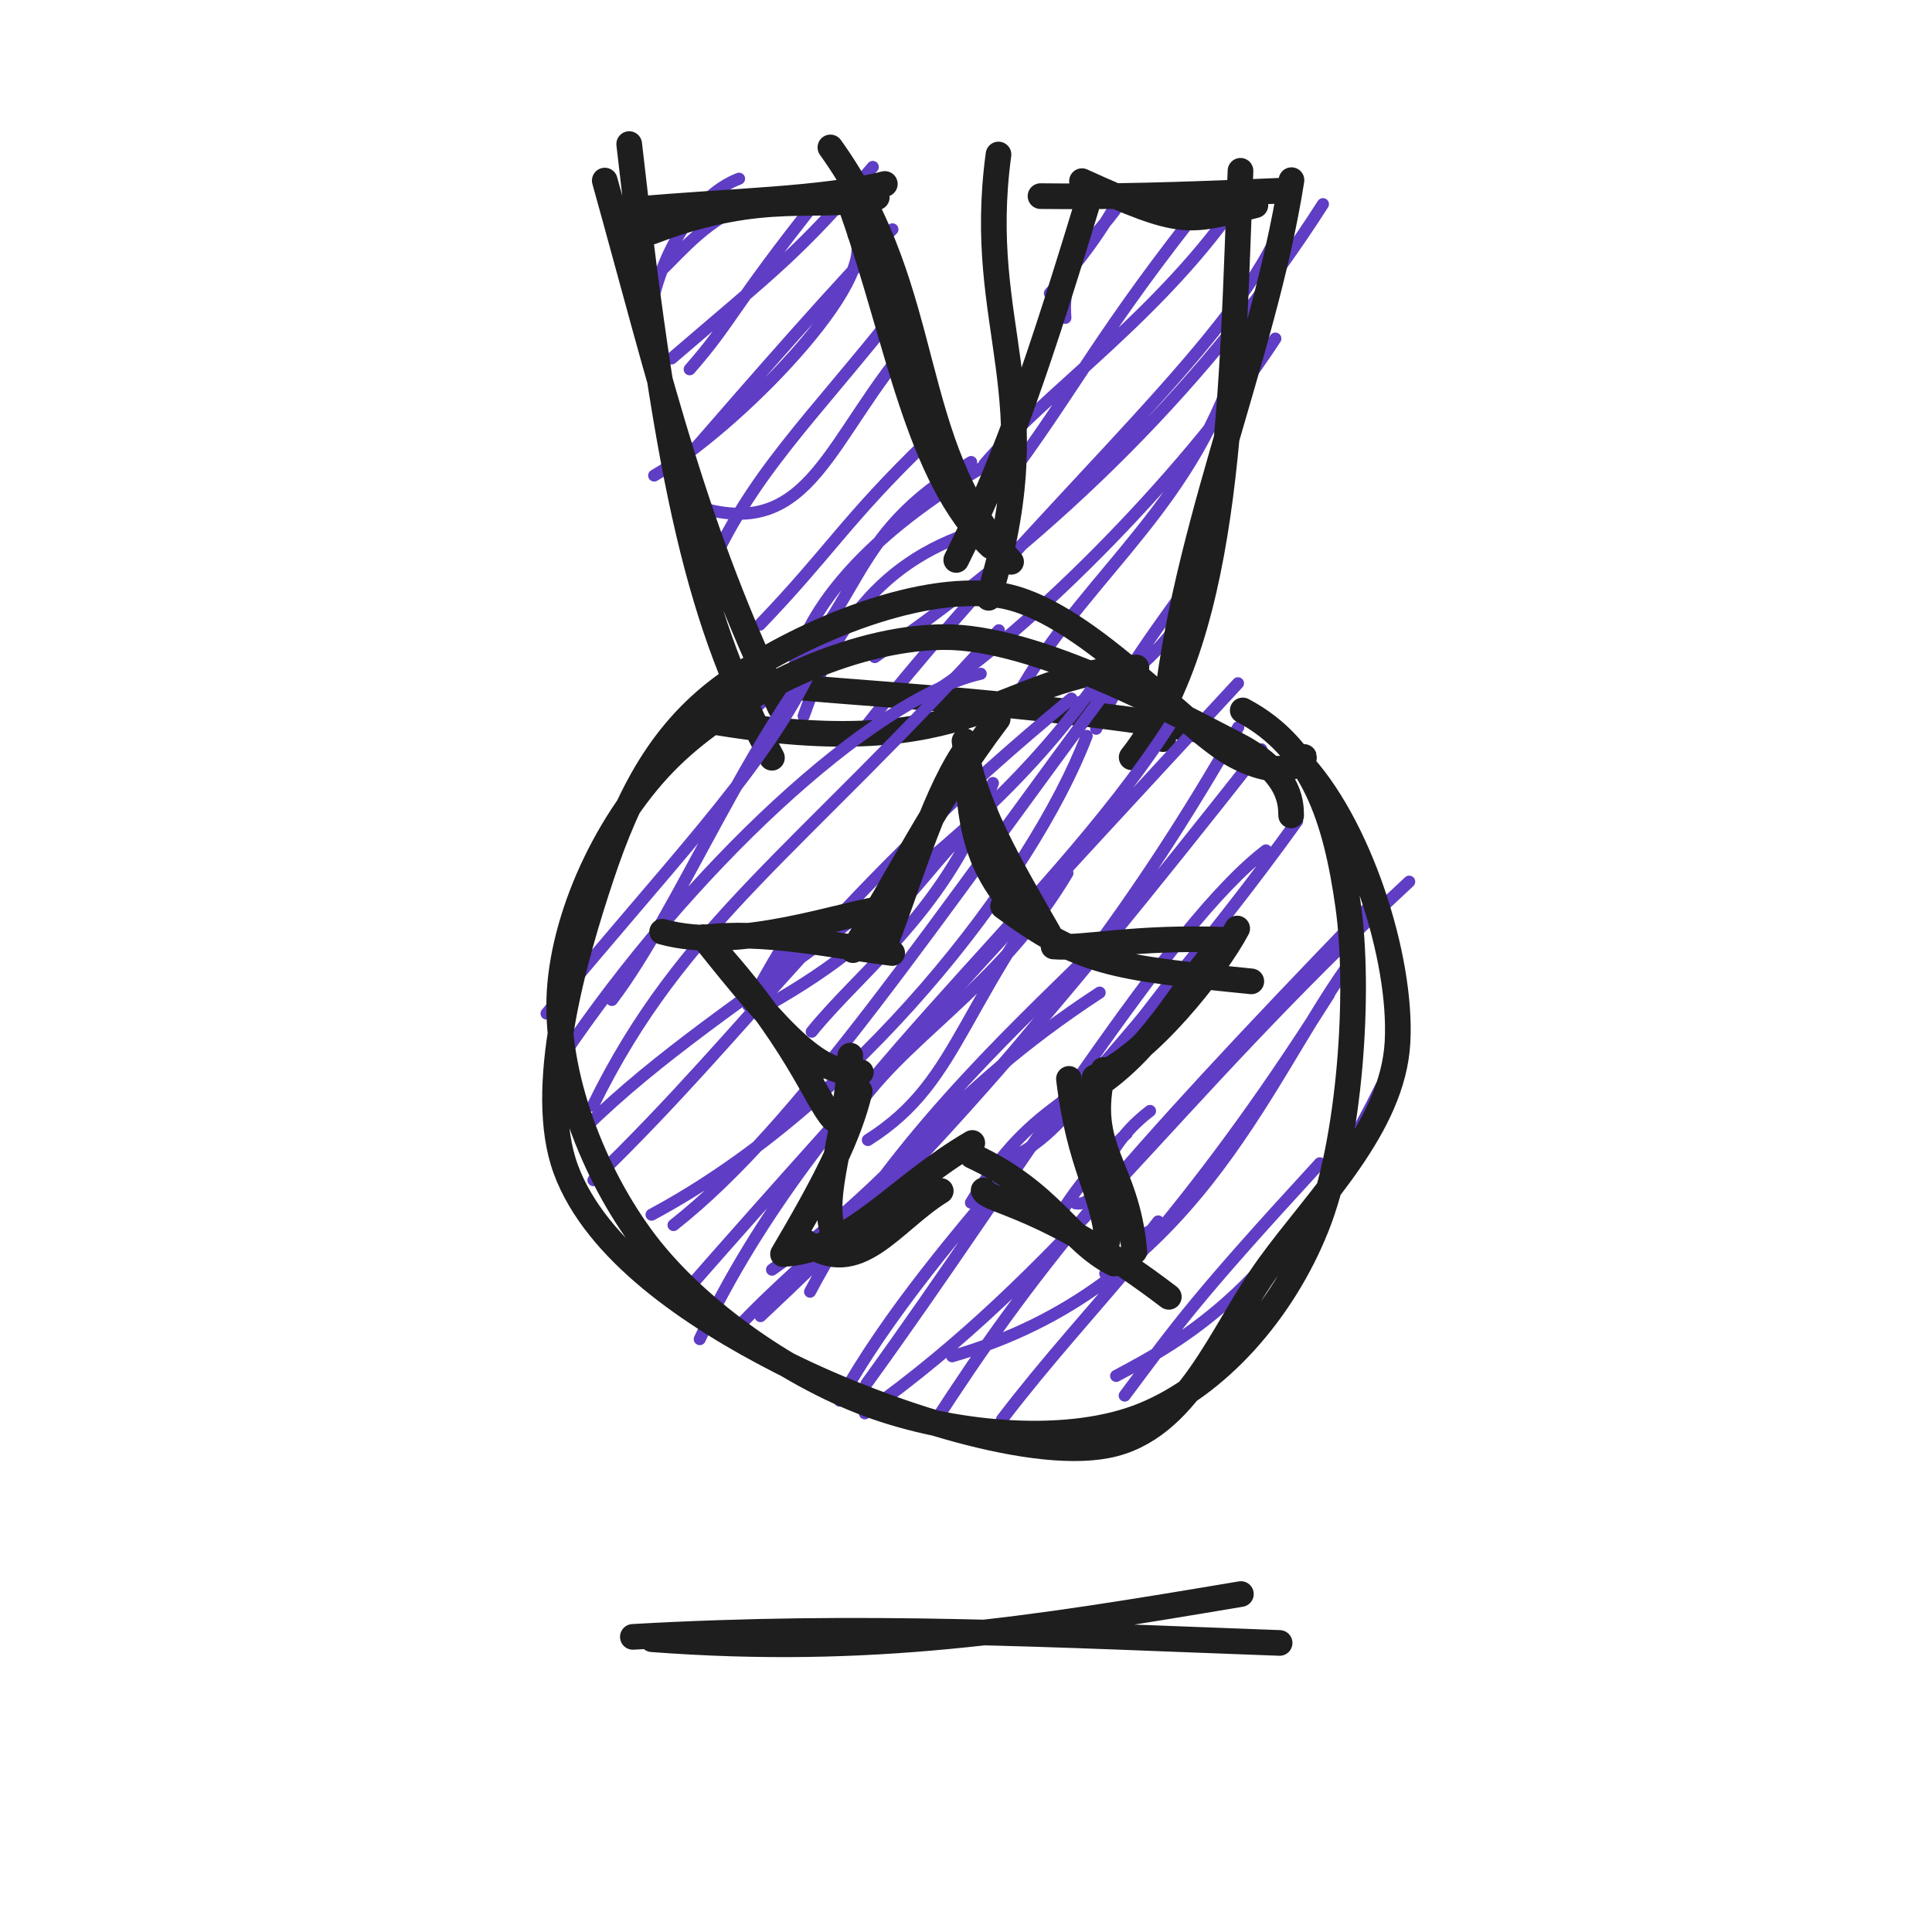
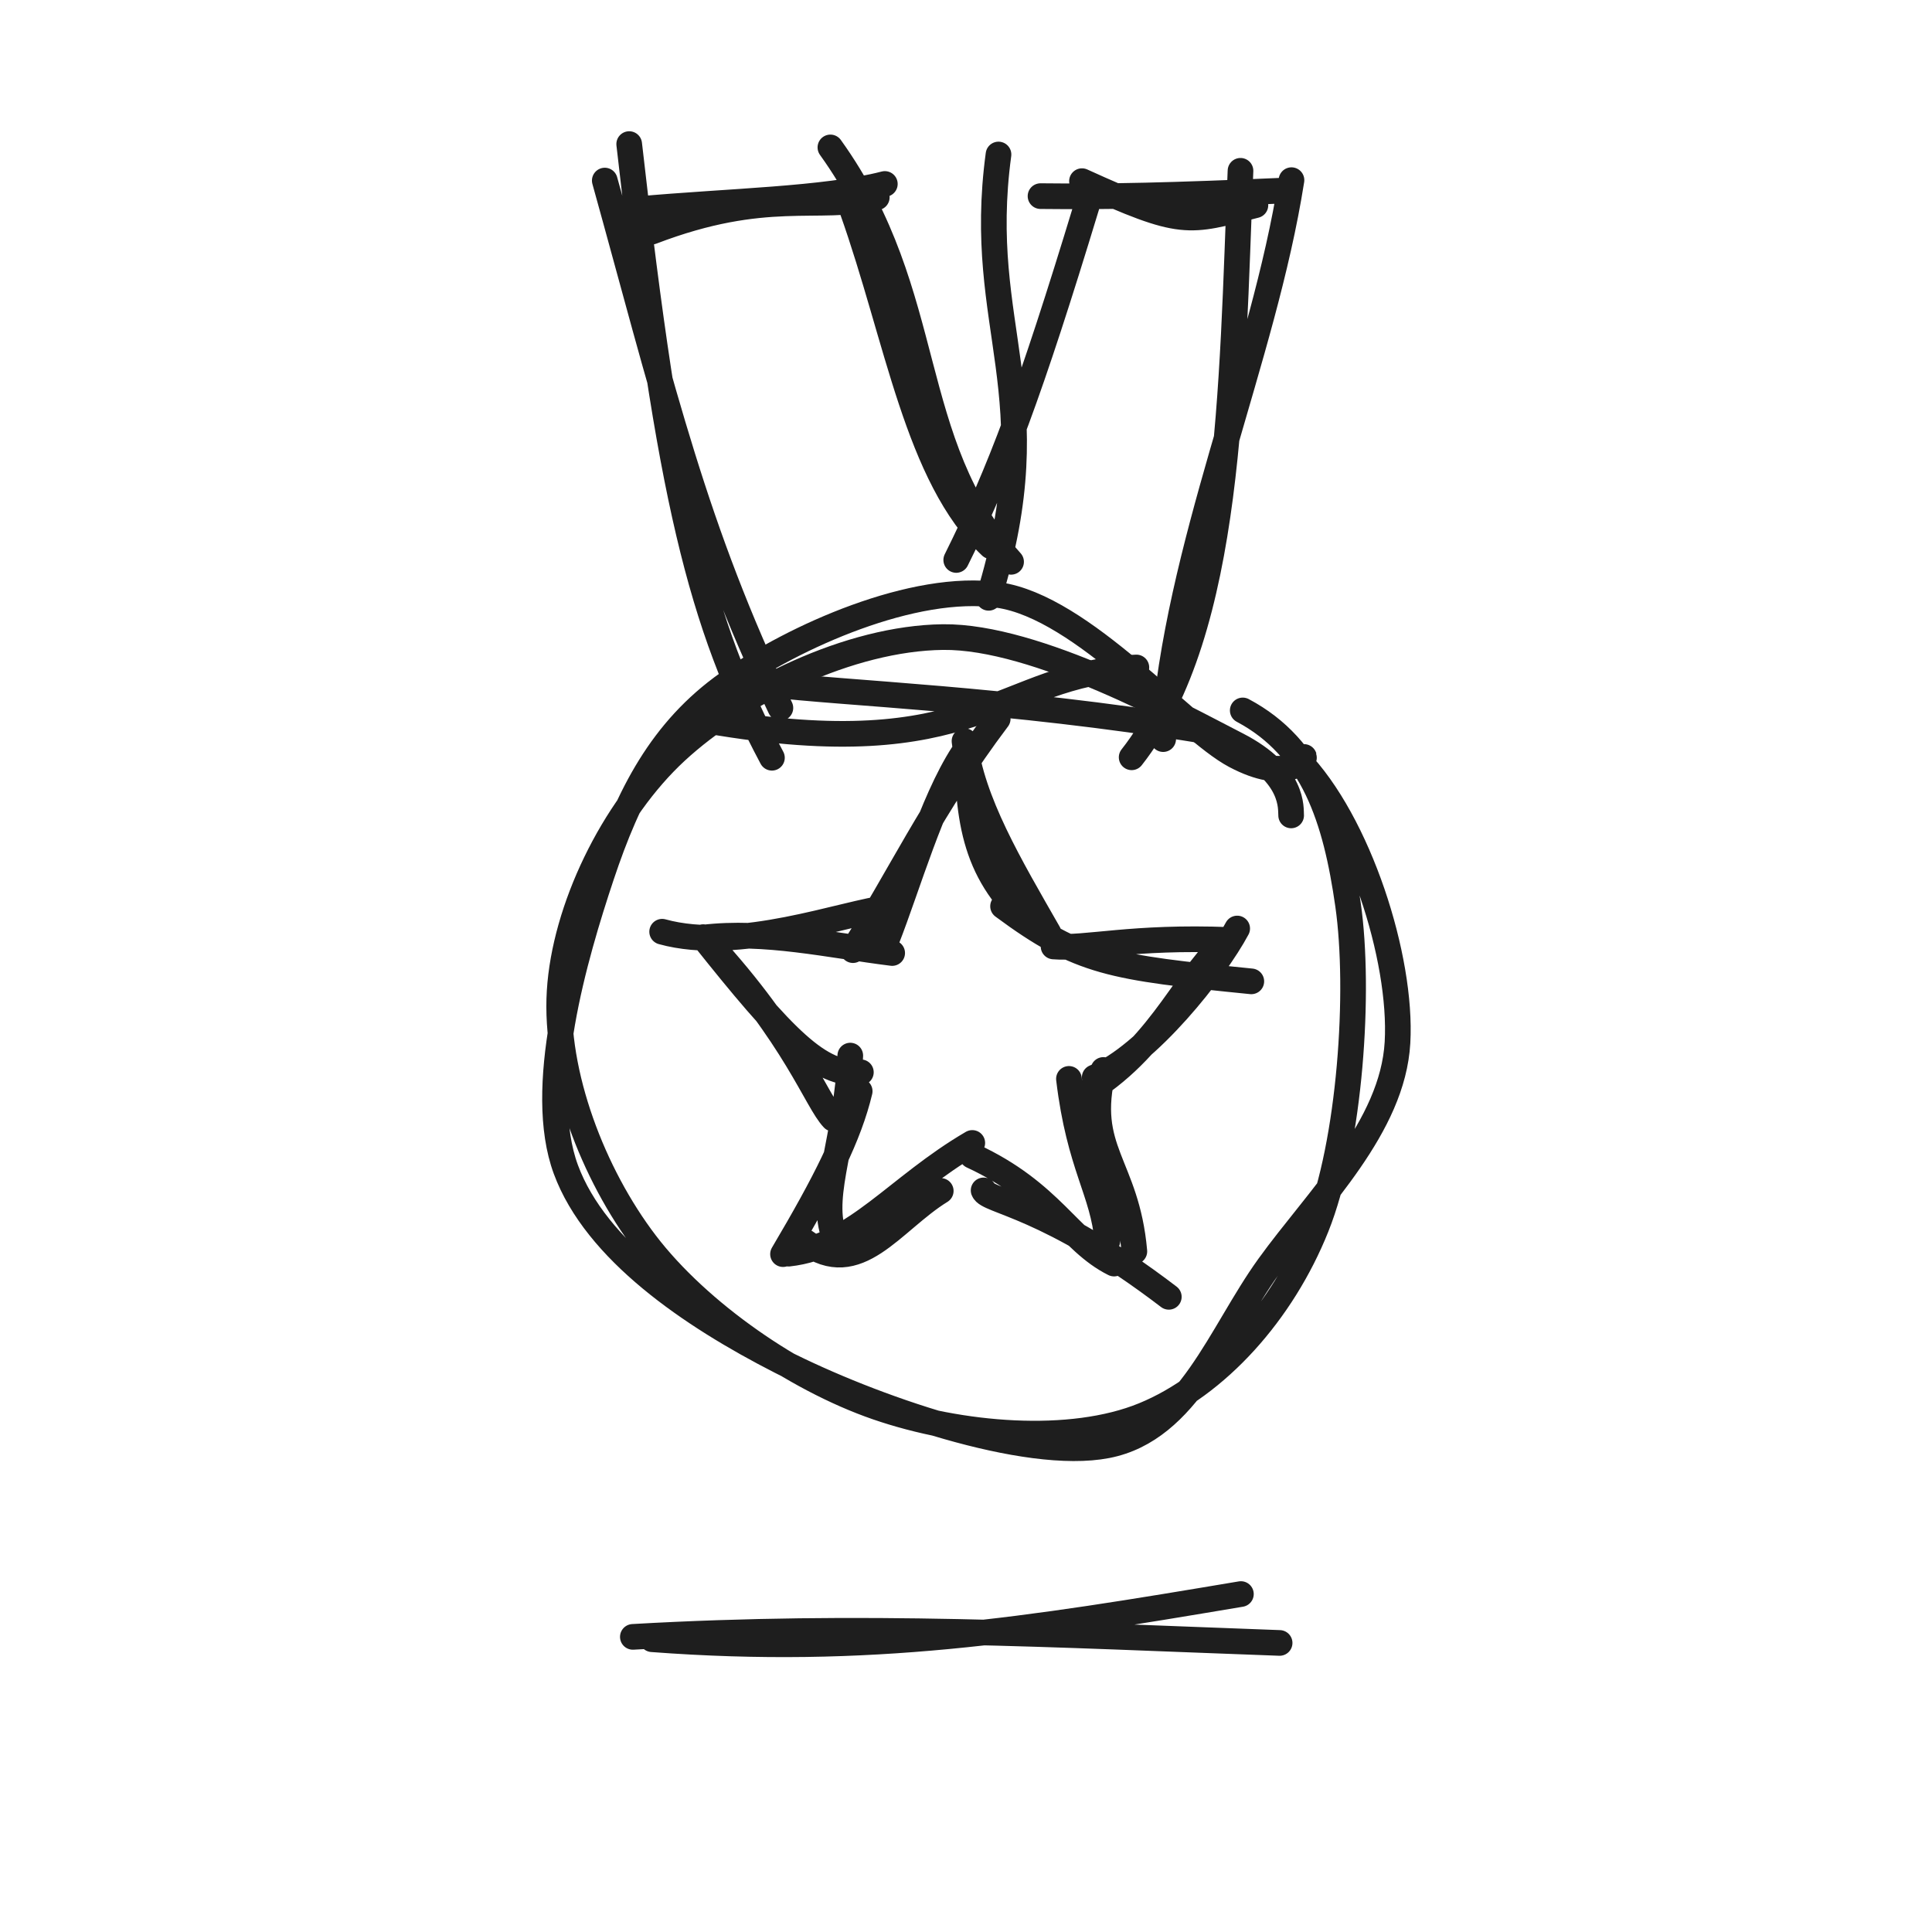
<svg xmlns="http://www.w3.org/2000/svg" width="128" height="128" viewBox="0 0 128 128" role="img">
-   <path d="M42.168 12.806 C42.168 12.806, 42.168 12.806, 42.168 12.806 M42.168 12.806 C42.168 12.806, 42.168 12.806, 42.168 12.806 M43.08 20.646 C43.915 16.263, 46.355 12.821, 48.964 11.84 M42.837 18.814 C44.897 17.056, 45.895 15.332, 49.046 13.662 M44.496 23.746 C51.359 17.851, 52.795 16.89, 57.824 11.06 M45.693 24.465 C48.481 21.296, 48.553 20.285, 54.254 13.129 M43.341 31.505 C48.708 28.446, 58.549 18.372, 56.551 15.593 M46.207 29.541 C49.307 25.967, 56.021 18.246, 59.125 15.195 M46.342 33.616 C53.832 35.835, 54.87 28.885, 60.68 22.299 M46.769 38.247 C49.735 31.401, 53.656 27.907, 59.641 20.327 M52.557 44.443 C53.307 40.907, 56.66 35.941, 65.026 30.999 M50.34 41.385 C54.96 36.582, 56.013 34.469, 61.463 29.205 M70.584 21.056 C70.228 16.73, 73.563 15.163, 74.595 12.685 M69.558 19.431 C70.945 17.975, 72.799 15.704, 74.289 12.918 M50.103 46.863 C57.703 39.962, 55.653 35.738, 64.34 30.611 M53.244 47.437 C55.07 42.228, 58.002 36.942, 65.487 34.956 M66.329 32.309 C71.512 25.375, 72.735 22.211, 80.295 12.775 M65.22 30.753 C69.312 25.951, 77.049 20.777, 82.276 12.968 M57.954 43.533 C70.132 35.184, 80.284 25.027, 87.648 13.526 M57.057 48.512 C68.252 34.223, 80.625 23.793, 84.45 15.944 M61.158 46.289 C67.006 42.93, 78.353 31.846, 84.496 22.432 M67.012 46.795 C71.266 38.741, 78.172 34.454, 81.606 24.943 M68.623 47.133 C75.345 46.641, 79.006 40.295, 80.468 37.509 M72.624 48.282 C74.562 44.354, 76.439 41.957, 80.192 36.722" stroke="#5f3dc4" stroke-width="0.8" fill="none" stroke-linecap="round" stroke-linejoin="round" />
  <path d="M43.184 15.347 C50.759 12.449, 54.204 14.007, 58.089 13.074 M42.2 13.869 C48.364 13.312, 54.621 13.223, 58.623 12.188 M55.016 9.767 C62.081 19.6, 59.819 29.211, 66.987 37.222 M56.46 13.887 C59.501 22.447, 60.757 31.565, 65.652 36.189 M65.501 39.607 C69.676 26.073, 64.586 21.803, 66.153 10.236 M63.353 37.099 C66.256 31.26, 68.253 25.956, 71.99 13.661 M71.684 12.002 C78.385 15.051, 78.675 14.747, 83.174 13.596 M68.937 12.994 C73.589 13.043, 77.363 12.963, 85.353 12.614 M82.186 11.316 C81.597 25.464, 81.597 41.758, 74.975 50.173 M85.564 11.936 C83.688 23.849, 78.002 36.104, 77.063 48.968 M75.288 44.221 C66.121 44.672, 64.812 50.849, 46.907 47.757 M79.587 48.387 C66.619 46.277, 56.024 45.958, 50.816 45.318 M51.143 50.203 C46.425 41.349, 44.315 32.839, 41.686 9.546 M51.703 46.901 C45.997 34.965, 43.996 26.081, 40.068 11.963" stroke="#1e1e1e" stroke-width="1.7" fill="none" stroke-linecap="round" stroke-linejoin="round" />
-   <path d="M44.909 49.639 C44.909 49.639, 44.909 49.639, 44.909 49.639 M44.909 49.639 C44.909 49.639, 44.909 49.639, 44.909 49.639 M40.542 66.25 C45.014 60.371, 49.523 48.802, 55.924 41.407 M36.211 67.151 C44.054 57.613, 50.226 51.359, 53.518 44.832 M37.205 70.091 C45.531 57.719, 57.711 46.287, 64.975 44.637 M39.281 73.26 C45.195 61.147, 52.981 56.379, 66.176 41.757 M38.731 74.742 C48.426 65.177, 63.179 58.777, 72.801 44.991 M39.318 78.189 C50.125 67.743, 55.258 59.22, 70.983 46.282 M43.168 80.475 C56.672 73.254, 68.373 58.23, 71.996 48.753 M44.623 81.163 C52.942 74.616, 61.429 61.698, 74.732 43.827 M46.36 88.721 C54.196 71.992, 69.239 60.937, 77.575 47.925 M45.425 85.56 C57.399 71.91, 69.341 58.96, 82.02 45.268 M49.199 87.606 C55.389 81.097, 68.254 72.409, 82.04 48.176 M50.386 87.194 C60.867 77.386, 68.199 69.15, 83.562 49.643 M57.403 91.679 C67.572 77.644, 77.433 61.24, 83.876 56.341 M55.626 92.794 C62.064 81.296, 73.751 71.323, 85.939 54.396 M57.301 93.635 C70.534 84.22, 77.256 73.372, 93.363 58.413 M61.757 94.478 C68.43 84.15, 73.705 77.645, 90.663 60.123 M63.081 89.856 C78.927 85.288, 83.642 71.985, 89.206 64.1 M66.385 94.043 C72.425 86.128, 78.466 81.02, 88.051 65.876 M73.947 91.157 C78.395 88.782, 84.913 85.329, 91.5 71.984 M74.514 92.46 C78.076 87.685, 79.202 86.034, 87.442 77.073" stroke="#5f3dc4" stroke-width="0.8" fill="none" stroke-linecap="round" stroke-linejoin="round" />
  <path d="M82.335 47.068 C87.015 49.555, 88.499 54.25, 89.312 59.953 C90.125 65.656, 89.467 75.654, 87.214 81.287 C84.96 86.921, 80.642 91.765, 75.79 93.755 C70.939 95.746, 63.607 95.126, 58.105 93.229 C52.603 91.332, 46.283 86.966, 42.778 82.374 C39.274 77.782, 36.742 71.111, 37.077 65.679 C37.412 60.246, 40.556 53.69, 44.789 49.778 C49.022 45.866, 56.281 42.28, 62.474 42.208 C68.667 42.135, 78.101 47.373, 81.946 49.342 C85.791 51.312, 85.502 53.595, 85.542 54.023 M85.967 50.32 C90.013 54.463, 92.906 63.471, 92.588 69.067 C92.27 74.664, 87.267 79.449, 84.059 83.898 C80.851 88.347, 78.73 94.712, 73.341 95.762 C67.953 96.811, 57.705 93.244, 51.73 90.197 C45.754 87.15, 39.471 82.843, 37.491 77.481 C35.51 72.119, 38.057 63.395, 39.846 58.026 C41.635 52.657, 43.841 48.367, 48.225 45.267 C52.608 42.166, 60.546 38.622, 66.146 39.421 C71.747 40.22, 78.453 48.273, 81.828 50.061 C85.202 51.849, 86.455 50.364, 86.394 50.15" stroke="#1e1e1e" stroke-width="1.7" fill="none" stroke-linecap="round" stroke-linejoin="round" />
-   <path d="M46.241 62.722 C46.241 62.722, 46.241 62.722, 46.241 62.722 M46.241 62.722 C46.241 62.722, 46.241 62.722, 46.241 62.722 M49.574 66.618 C51.086 64.038, 51.278 63.506, 52.742 61.385 M49.696 66.355 C51.026 64.267, 52.114 63.567, 52.887 62.414 M50.766 66.657 C60.492 61.184, 60.884 57.299, 65.675 53.566 M53.779 68.354 C57.233 64.102, 62.757 60.286, 65.782 51.877 M57.5 75.529 C63.955 71.452, 63.396 66.007, 72.978 54.582 M56.313 74.112 C59.488 68.89, 66.116 65.62, 70.721 57.843 M51.149 84.119 C59.938 77.964, 62.232 72.712, 72.855 65.763 M53.67 85.579 C58.63 76.135, 66.805 68.545, 71.907 63.523 M64.328 79.681 C68.623 72.483, 71.581 73.357, 79.447 65.724 M64.789 77.254 C69.428 76.821, 71.605 72.597, 77.726 64.808 M71.258 79.721 C73.119 80.008, 72.173 76.674, 76.19 73.603 M70.32 80.313 C71.849 77.863, 74.192 75.477, 74.65 75.097 M73.226 84.378 C74.898 83.667, 74.779 81.982, 76.627 81.381 M74.037 84.174 C74.529 83.653, 75.397 82.665, 76.732 80.923" stroke="#5f3dc4" stroke-width="0.8" fill="none" stroke-linecap="round" stroke-linejoin="round" />
  <path d="M64.087 49.569 C64.124 54.856, 64.75 58.311, 68.885 61.635 M63.901 49.099 C64.369 53.086, 66.898 57.327, 69.478 61.834 M66.455 60.042 C71.541 63.81, 73.675 64.092, 82.903 65.017 M69.801 62.706 C71.997 62.888, 74.968 62.021, 81.471 62.275 M81.967 61.516 C80.493 64.279, 75.994 69.981, 72.526 71.381 M80.934 62.649 C78.378 64.999, 76.603 69.913, 71.171 72.847 M70.82 71.479 C71.512 77.265, 73.089 78.934, 73.367 82.219 M73.103 70.887 C71.787 76.245, 74.646 77.104, 75.154 82.907 M77.437 85.918 C69.385 79.77, 65.442 79.615, 65.167 78.867 M73.81 83.715 C70.831 82.23, 69.681 79.011, 64.405 76.574 M62.327 78.902 C59.09 80.898, 56.831 84.841, 53.374 82.292 M64.416 75.723 C59.425 78.632, 56.653 82.578, 52.24 83.059 M55.201 81.699 C54.337 79.005, 56.081 75.496, 56.333 69.936 M51.877 83.089 C54.693 78.325, 56.252 75.246, 56.957 72.295 M55.202 74.115 C54.088 72.954, 52.713 68.716, 46.903 62.41 M57.035 71.041 C54.329 71.316, 51.933 68.792, 46.593 62.087 M43.869 61.729 C48.975 63.142, 55.826 60.49, 58.98 60.108 M46.575 62.121 C50.667 61.625, 54.933 62.621, 59.109 63.14 M56.511 62.949 C59.516 58.289, 61.699 53.468, 66.101 47.623 M58.747 62.256 C60.148 58.686, 61.704 53.179, 63.804 49.937" stroke="#1e1e1e" stroke-width="1.7" fill="none" stroke-linecap="round" stroke-linejoin="round" />
  <path d="M43.2 108.603 C57.639 109.689, 68.056 107.987, 82.213 105.61 M41.928 108.447 C57.209 107.576, 69.795 108.308, 84.778 108.849" stroke="#1e1e1e" stroke-width="1.7" fill="none" stroke-linecap="round" stroke-linejoin="round" />
</svg>
